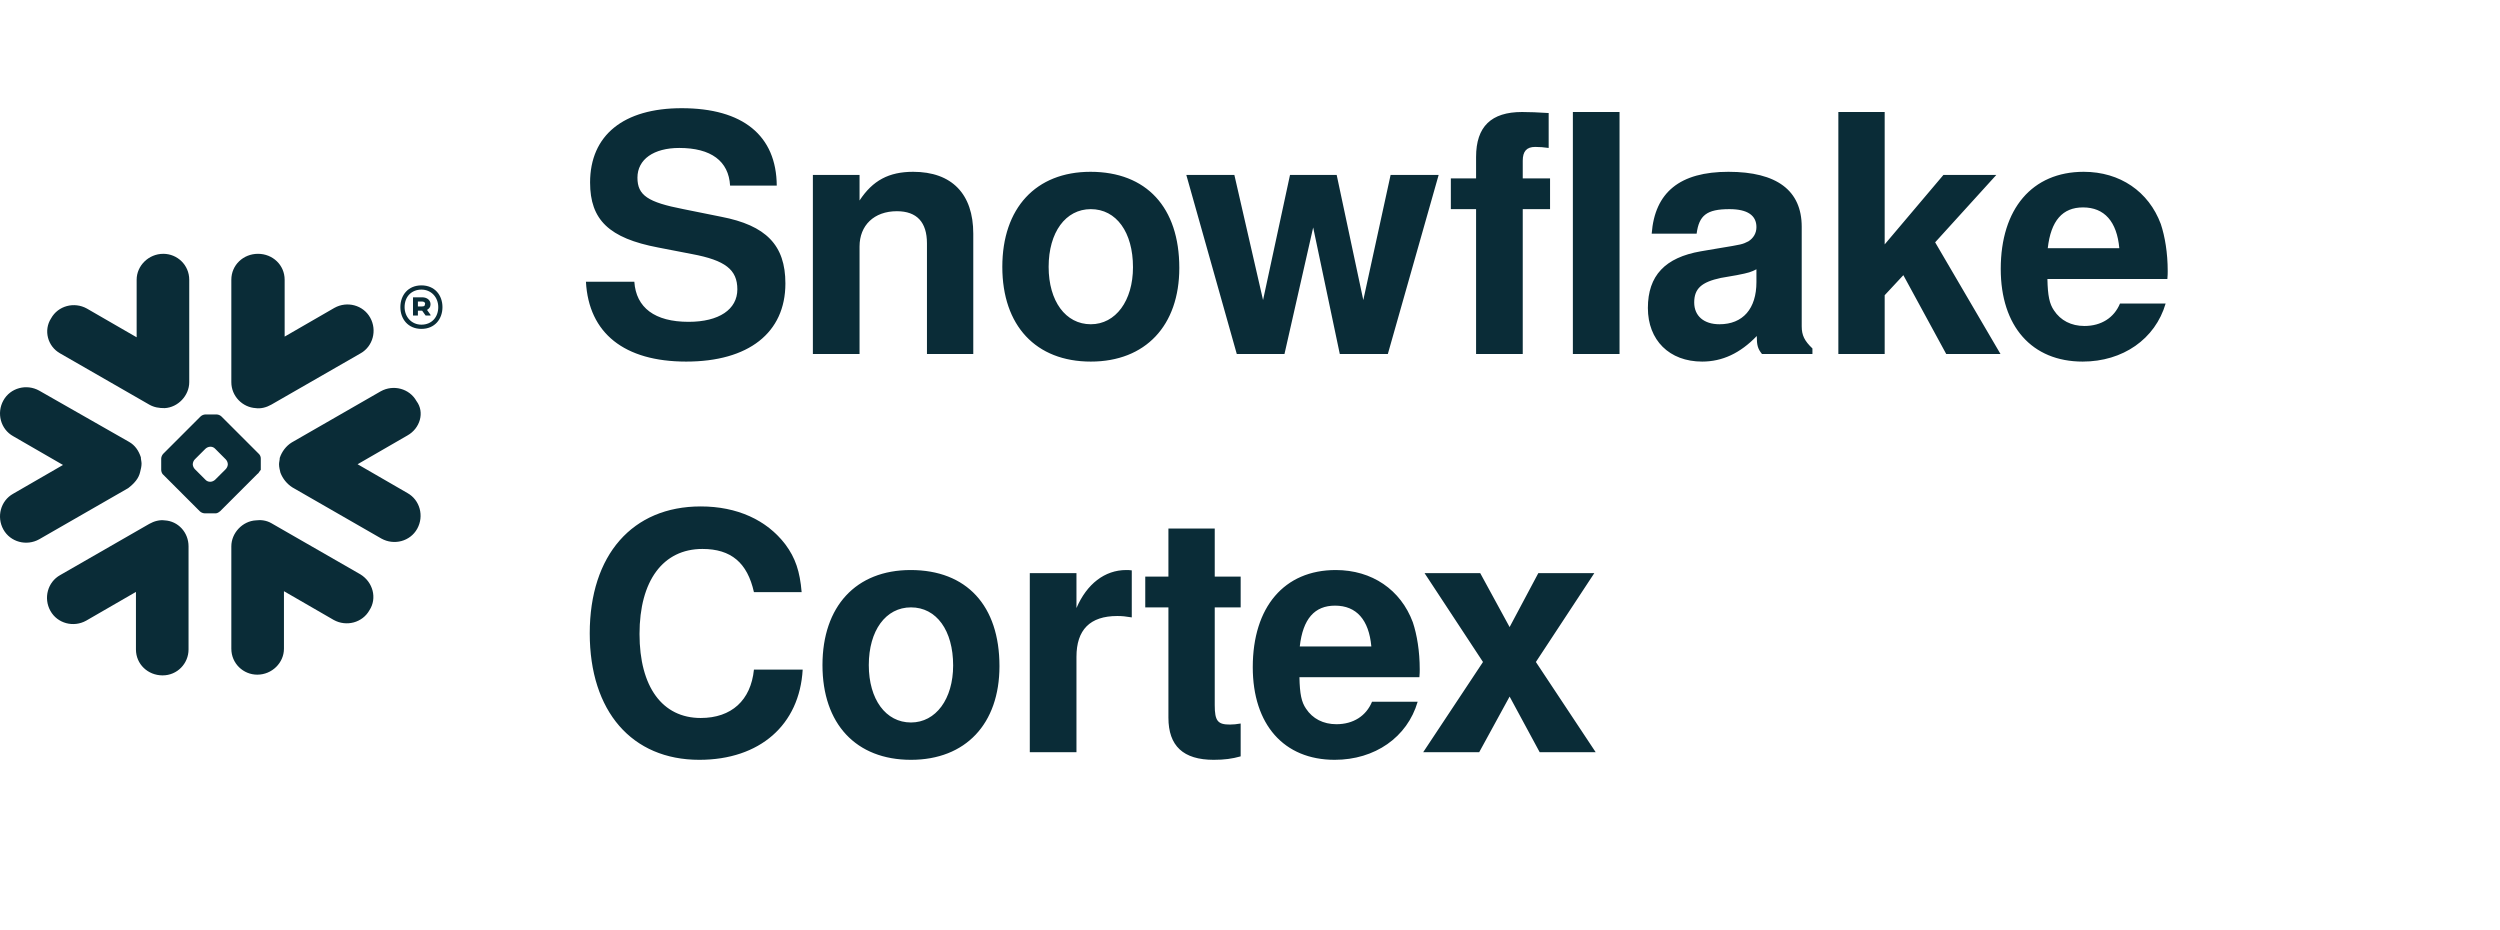
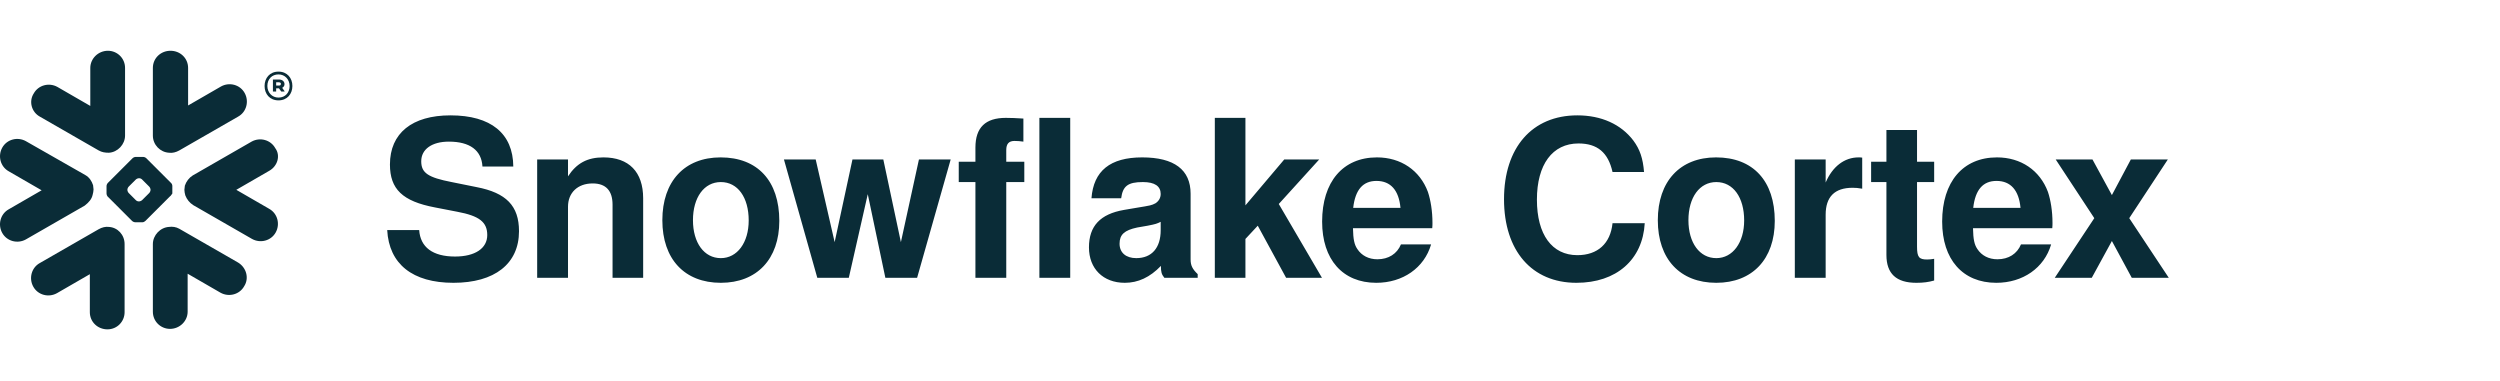
- <svg xmlns="http://www.w3.org/2000/svg" width="113" height="42" viewBox="0 0 113 42" role="img" aria-label="Snowflake Cortex">
-   <g transform="translate(0 11.0) scale(.8333)">
+ <svg xmlns="http://www.w3.org/2000/svg" width="171" height="26" viewBox="0 0 171 26" role="img" aria-label="Snowflake Cortex">
+   <g transform="translate(0 3.0) scale(.8333)">
    <path fill="#0A2C37" d="M24 3.459c0 .646-.418 1.18-1.141 1.18-.723 0-1.142-.534-1.142-1.18 0-.647.419-1.18 1.142-1.18.723 0 1.141.533 1.141 1.18zm-.228 0c0-.533-.38-.951-.913-.951s-.913.38-.913.95c0 .533.38.952.913.952.57 0 .913-.419.913-.951zm-1.37-.533h.495c.266 0 .456.152.456.38 0 .153-.076.229-.19.305l.19.266v.038h-.266l-.19-.266h-.229v.266h-.266zm.495.228h-.229v.267h.229c.114 0 .152-.038.152-.114.038-.077-.038-.153-.152-.153zM7.602 12.4c.038-.151.076-.304.076-.456 0-.114-.038-.228-.038-.342-.114-.343-.304-.647-.646-.838l-4.87-2.777c-.685-.38-1.56-.152-1.94.533-.381.685-.153 1.56.532 1.94l2.701 1.56-2.701 1.56c-.685.38-.913 1.256-.533 1.94.38.685 1.256.914 1.94.533l4.832-2.777c.343-.267.571-.533.647-.876zm1.332 2.626c-.266-.038-.57.038-.837.19l-4.832 2.777c-.685.38-.913 1.256-.532 1.94.38.686 1.255.914 1.94.533l2.701-1.56v3.12c0 .8.647 1.408 1.446 1.408.799 0 1.407-.647 1.407-1.408v-5.592c0-.761-.57-1.37-1.293-1.408zm4.946-6.088c.266.038.57-.038.837-.19l4.832-2.777c.685-.38.913-1.256.532-1.94-.38-.686-1.255-.914-1.94-.533l-2.701 1.56V1.975c0-.799-.647-1.408-1.446-1.408-.799 0-1.446.609-1.446 1.408V7.53c0 .76.609 1.37 1.332 1.407zM3.265 5.97l4.832 2.777c.266.152.533.19.837.19.723-.038 1.331-.684 1.331-1.407V1.975c0-.799-.646-1.408-1.407-1.408-.799 0-1.446.647-1.446 1.408v3.12l-2.701-1.56c-.685-.38-1.56-.152-1.94.533-.419.646-.19 1.521.494 1.902zm9.093 6.011a.412.412 0 00-.114-.266l-.57-.571a.346.346 0 00-.267-.114.412.412 0 00-.266.114l-.571.57a.411.411 0 00-.114.267c0 .076.038.19.114.267l.57.57a.345.345 0 00.267.114c.076 0 .19-.038.266-.114l.571-.57a.412.412 0 00.114-.267zm1.598.533L11.94 14.53c-.039.038-.153.114-.229.114h-.608a.411.411 0 01-.267-.114L8.82 12.514a.408.408 0 01-.076-.229v-.608c0-.076.038-.19.114-.267l2.016-2.016a.41.41 0 01.267-.114h.608a.41.41 0 01.267.114l2.016 2.016a.347.347 0 01.114.267v.608c-.076.077-.114.19-.19.229zm5.593 5.44l-4.832-2.777c-.266-.152-.57-.19-.837-.152-.723.038-1.332.684-1.332 1.408v5.554c0 .8.647 1.408 1.408 1.408.799 0 1.446-.647 1.446-1.408v-3.12l2.7 1.56c.686.38 1.561.152 1.941-.533.419-.646.19-1.521-.494-1.94zm2.549-7.533l-2.701 1.56 2.7 1.56c.686.38.914 1.256.533 1.94-.38.685-1.255.913-1.94.533l-4.832-2.778a1.644 1.644 0 01-.647-.798c-.037-.153-.076-.305-.076-.457 0-.114.039-.228.039-.342.114-.343.342-.647.646-.837l4.832-2.778c.685-.38 1.56-.152 1.94.533.457.609.19 1.484-.494 1.864" />
  </g>
  <g fill="#0A2C37" font-family="Helvetica Neue, Helvetica, Arial, sans-serif">
-     <text x="26" y="16" font-size="15" font-weight="600" letter-spacing="-.2">Snowflake</text>
-     <text x="26" y="34" font-size="15" font-weight="600" letter-spacing="-.2">Cortex</text>
+     <text x="26" y="19" font-size="15" font-weight="600" letter-spacing="-.2">Snowflake Cortex</text>
  </g>
</svg>
